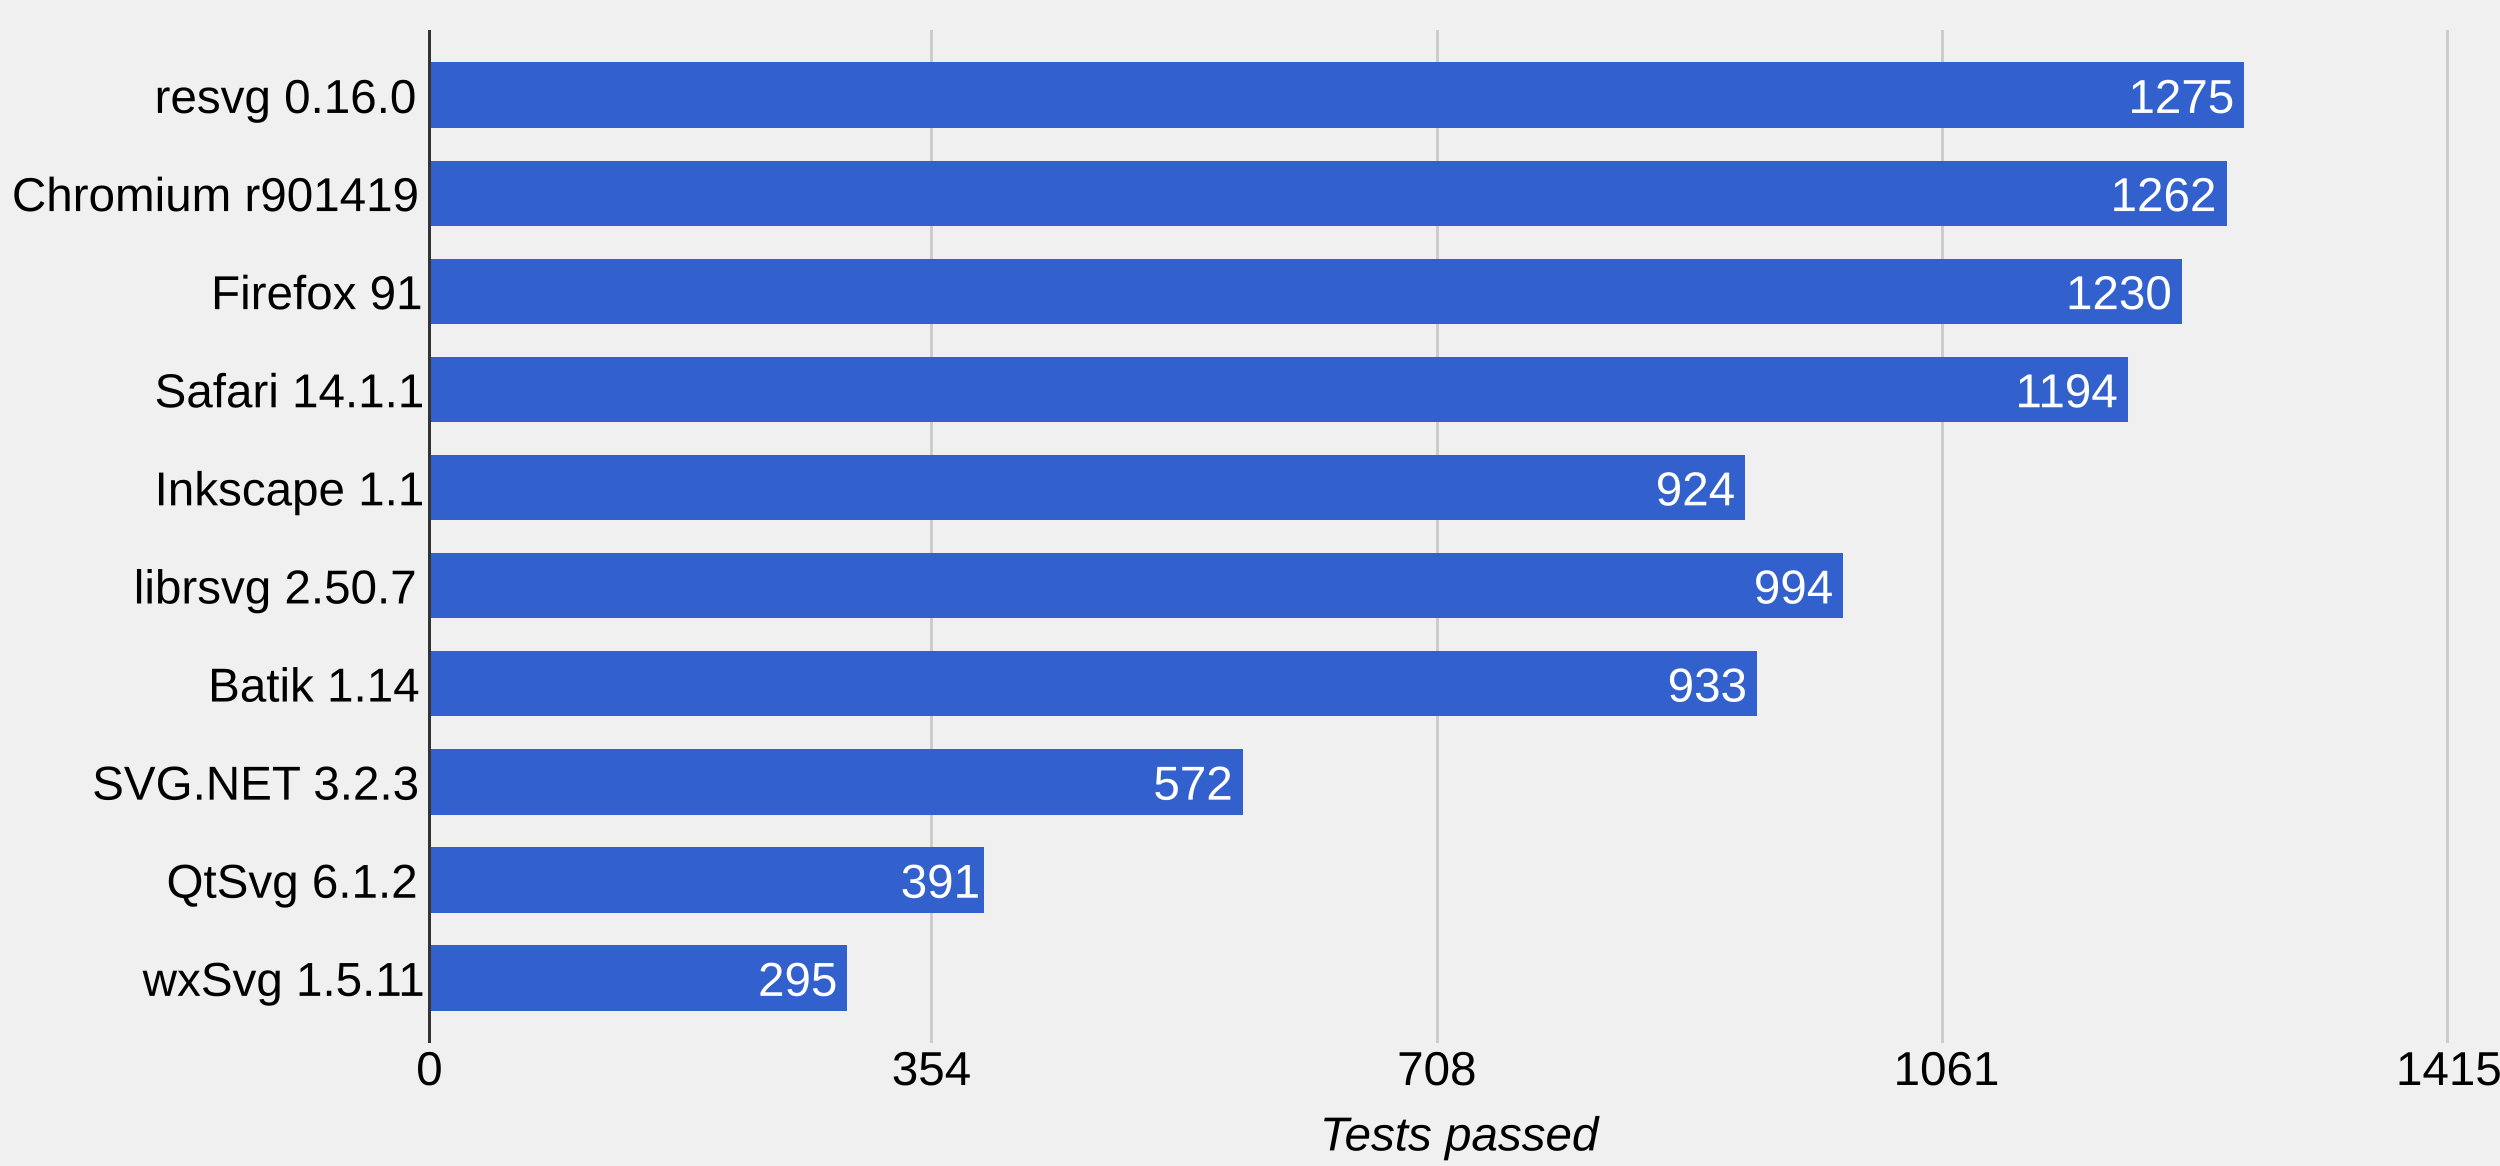
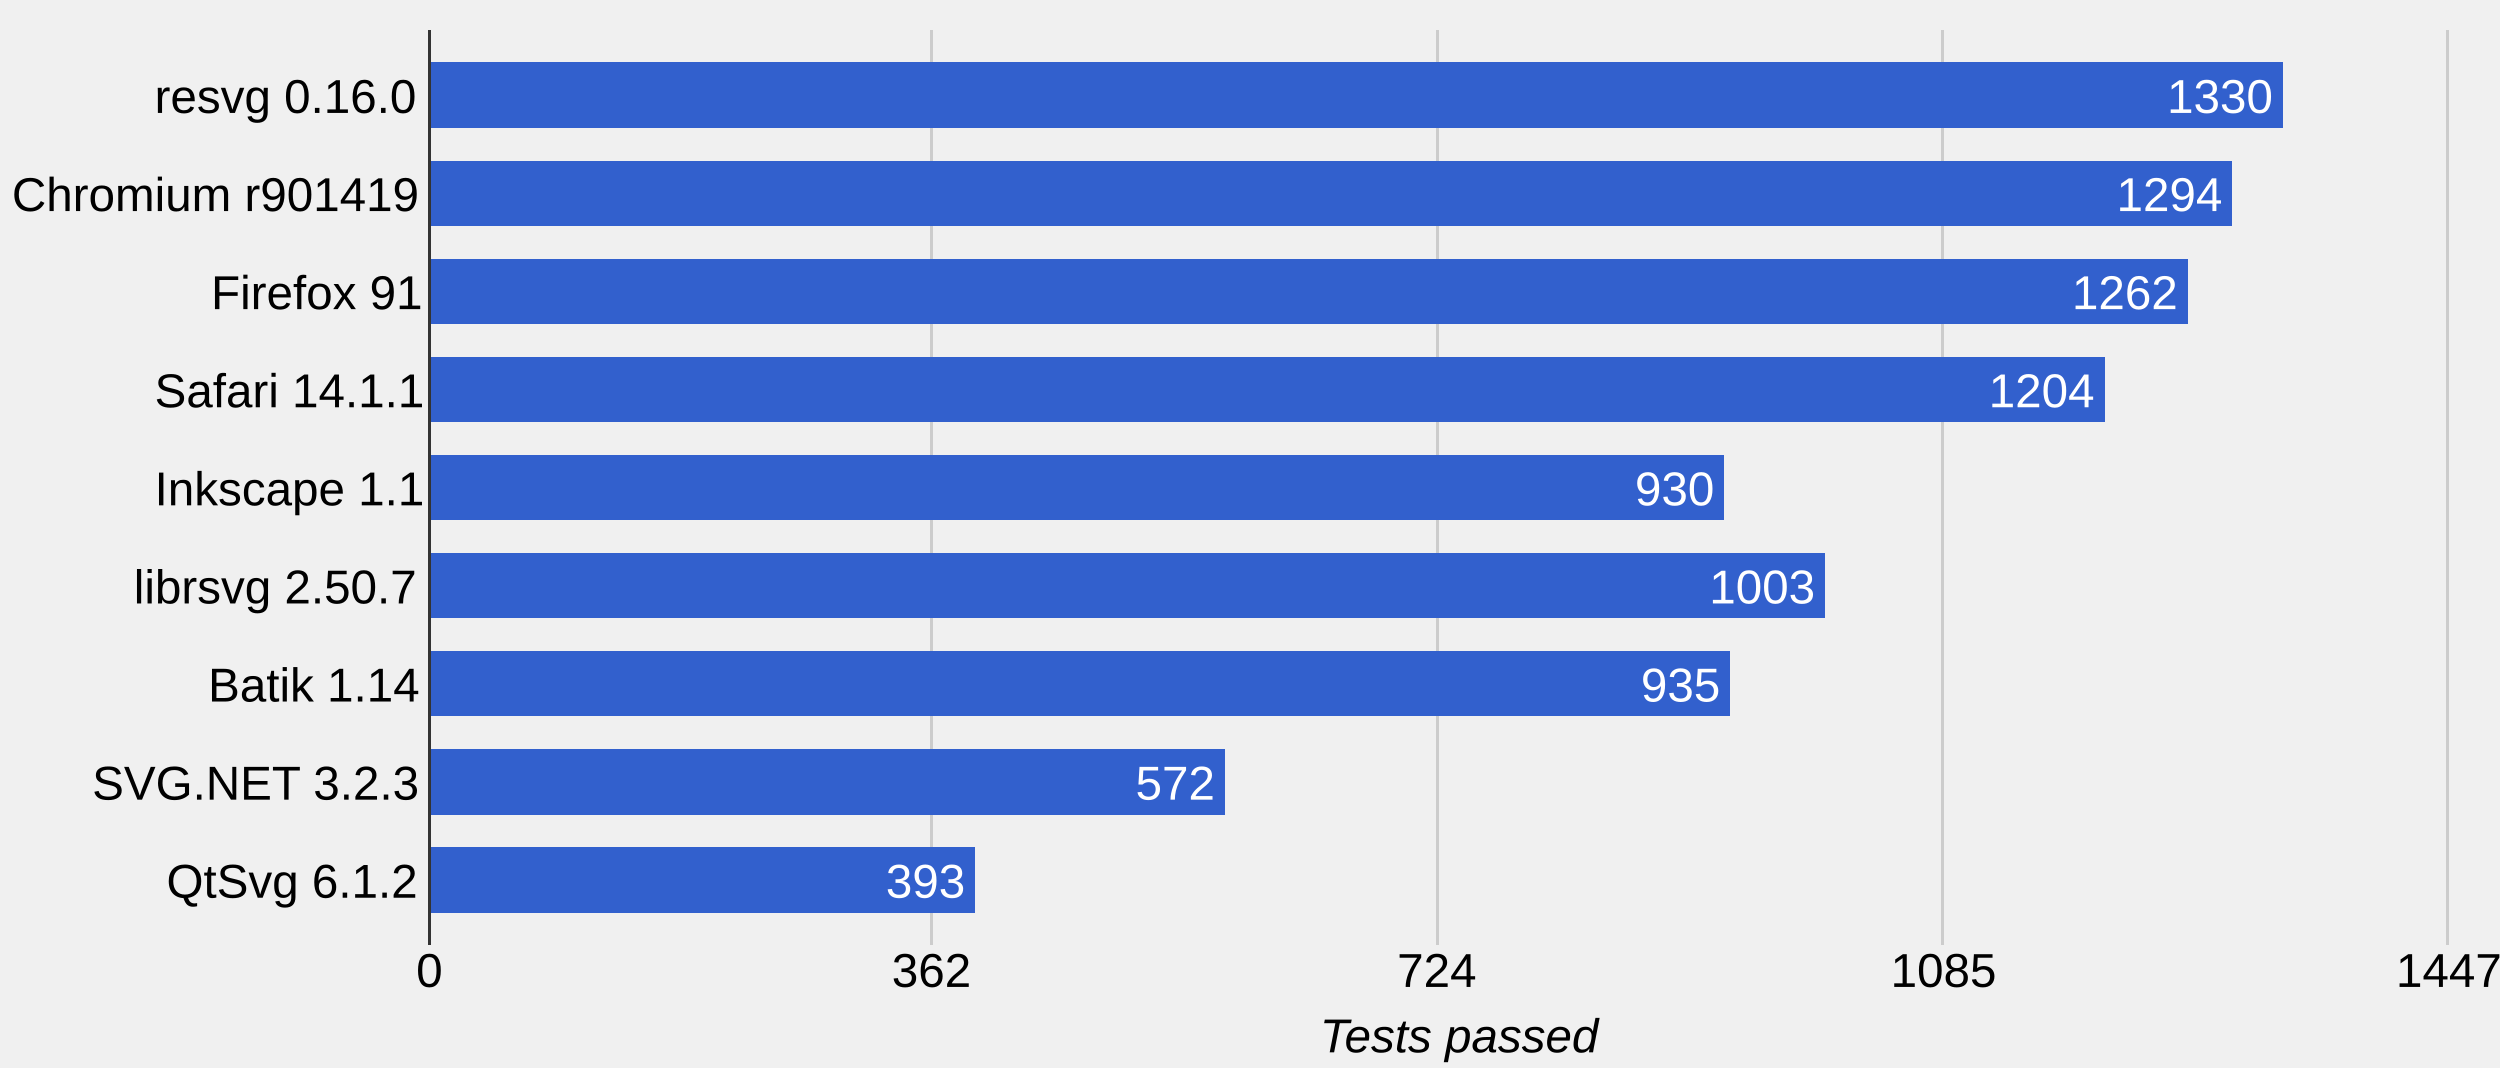
- <svg xmlns="http://www.w3.org/2000/svg" height="392" shape-rendering="crispEdges" width="841">
+ <svg xmlns="http://www.w3.org/2000/svg" height="359" shape-rendering="crispEdges" width="841">
  <text font-family="Arial" font-size="16" x="52" y="38">resvg 0.16.0</text>
  <text font-family="Arial" font-size="16" x="4" y="71">Chromium r901419</text>
  <text font-family="Arial" font-size="16" x="71" y="104">Firefox 91</text>
  <text font-family="Arial" font-size="16" x="52" y="137">Safari 14.1.1</text>
  <text font-family="Arial" font-size="16" x="52" y="170">Inkscape 1.1</text>
  <text font-family="Arial" font-size="16" x="45" y="203">librsvg 2.50.7</text>
  <text font-family="Arial" font-size="16" x="70" y="236">Batik 1.14</text>
  <text font-family="Arial" font-size="16" x="31" y="269">SVG.NET 3.2.3</text>
  <text font-family="Arial" font-size="16" x="56" y="302">QtSvg 6.1.2</text>
-   <text font-family="Arial" font-size="16" x="48" y="335">wxSvg 1.5.11</text>
-   <rect fill="#ccc" height="341" width="1" x="144" y="10" />
-   <text fill="#000" font-family="Arial" font-size="16" x="140" y="365">0</text>
-   <rect fill="#ccc" height="341" width="1" x="313" y="10" />
-   <text fill="#000" font-family="Arial" font-size="16" x="300" y="365">354</text>
-   <rect fill="#ccc" height="341" width="1" x="483" y="10" />
-   <text fill="#000" font-family="Arial" font-size="16" x="470" y="365">708</text>
-   <rect fill="#ccc" height="341" width="1" x="653" y="10" />
-   <text fill="#000" font-family="Arial" font-size="16" x="637" y="365">1061</text>
-   <rect fill="#ccc" height="341" width="1" x="823" y="10" />
-   <text fill="#000" font-family="Arial" font-size="16" x="806" y="365">1415</text>
-   <rect fill="#3260cd" height="22" width="611" x="144" y="21" />
-   <text fill="#fff" font-family="Arial" font-size="16" x="716" y="38">1275</text>
-   <rect fill="#3260cd" height="22" width="605" x="144" y="54" />
-   <text fill="#fff" font-family="Arial" font-size="16" x="710" y="71">1262</text>
-   <rect fill="#3260cd" height="22" width="590" x="144" y="87" />
-   <text fill="#fff" font-family="Arial" font-size="16" x="695" y="104">1230</text>
-   <rect fill="#3260cd" height="22" width="572" x="144" y="120" />
-   <text fill="#fff" font-family="Arial" font-size="16" x="678" y="137">1194</text>
-   <rect fill="#3260cd" height="22" width="443" x="144" y="153" />
-   <text fill="#fff" font-family="Arial" font-size="16" x="557" y="170">924</text>
-   <rect fill="#3260cd" height="22" width="476" x="144" y="186" />
-   <text fill="#fff" font-family="Arial" font-size="16" x="590" y="203">994</text>
-   <rect fill="#3260cd" height="22" width="447" x="144" y="219" />
-   <text fill="#fff" font-family="Arial" font-size="16" x="561" y="236">933</text>
-   <rect fill="#3260cd" height="22" width="274" x="144" y="252" />
-   <text fill="#fff" font-family="Arial" font-size="16" x="388" y="269">572</text>
-   <rect fill="#3260cd" height="22" width="187" x="144" y="285" />
-   <text fill="#fff" font-family="Arial" font-size="16" x="303" y="302">391</text>
-   <rect fill="#3260cd" height="22" width="141" x="144" y="318" />
-   <text fill="#fff" font-family="Arial" font-size="16" x="255" y="335">295</text>
-   <rect fill="#333" height="341" width="1" x="144" y="10" />
-   <text font-family="Arial" font-size="16" font-style="italic" x="444" y="387">Tests passed</text>
+   <rect fill="#ccc" height="308" width="1" x="144" y="10" />
+   <text fill="#000" font-family="Arial" font-size="16" x="140" y="332">0</text>
+   <rect fill="#ccc" height="308" width="1" x="313" y="10" />
+   <text fill="#000" font-family="Arial" font-size="16" x="300" y="332">362</text>
+   <rect fill="#ccc" height="308" width="1" x="483" y="10" />
+   <text fill="#000" font-family="Arial" font-size="16" x="470" y="332">724</text>
+   <rect fill="#ccc" height="308" width="1" x="653" y="10" />
+   <text fill="#000" font-family="Arial" font-size="16" x="636" y="332">1085</text>
+   <rect fill="#ccc" height="308" width="1" x="823" y="10" />
+   <text fill="#000" font-family="Arial" font-size="16" x="806" y="332">1447</text>
+   <rect fill="#3260cd" height="22" width="624" x="144" y="21" />
+   <text fill="#fff" font-family="Arial" font-size="16" x="729" y="38">1330</text>
+   <rect fill="#3260cd" height="22" width="607" x="144" y="54" />
+   <text fill="#fff" font-family="Arial" font-size="16" x="712" y="71">1294</text>
+   <rect fill="#3260cd" height="22" width="592" x="144" y="87" />
+   <text fill="#fff" font-family="Arial" font-size="16" x="697" y="104">1262</text>
+   <rect fill="#3260cd" height="22" width="564" x="144" y="120" />
+   <text fill="#fff" font-family="Arial" font-size="16" x="669" y="137">1204</text>
+   <rect fill="#3260cd" height="22" width="436" x="144" y="153" />
+   <text fill="#fff" font-family="Arial" font-size="16" x="550" y="170">930</text>
+   <rect fill="#3260cd" height="22" width="470" x="144" y="186" />
+   <text fill="#fff" font-family="Arial" font-size="16" x="575" y="203">1003</text>
+   <rect fill="#3260cd" height="22" width="438" x="144" y="219" />
+   <text fill="#fff" font-family="Arial" font-size="16" x="552" y="236">935</text>
+   <rect fill="#3260cd" height="22" width="268" x="144" y="252" />
+   <text fill="#fff" font-family="Arial" font-size="16" x="382" y="269">572</text>
+   <rect fill="#3260cd" height="22" width="184" x="144" y="285" />
+   <text fill="#fff" font-family="Arial" font-size="16" x="298" y="302">393</text>
+   <rect fill="#333" height="308" width="1" x="144" y="10" />
+   <text font-family="Arial" font-size="16" font-style="italic" x="444" y="354">Tests passed</text>
</svg>
